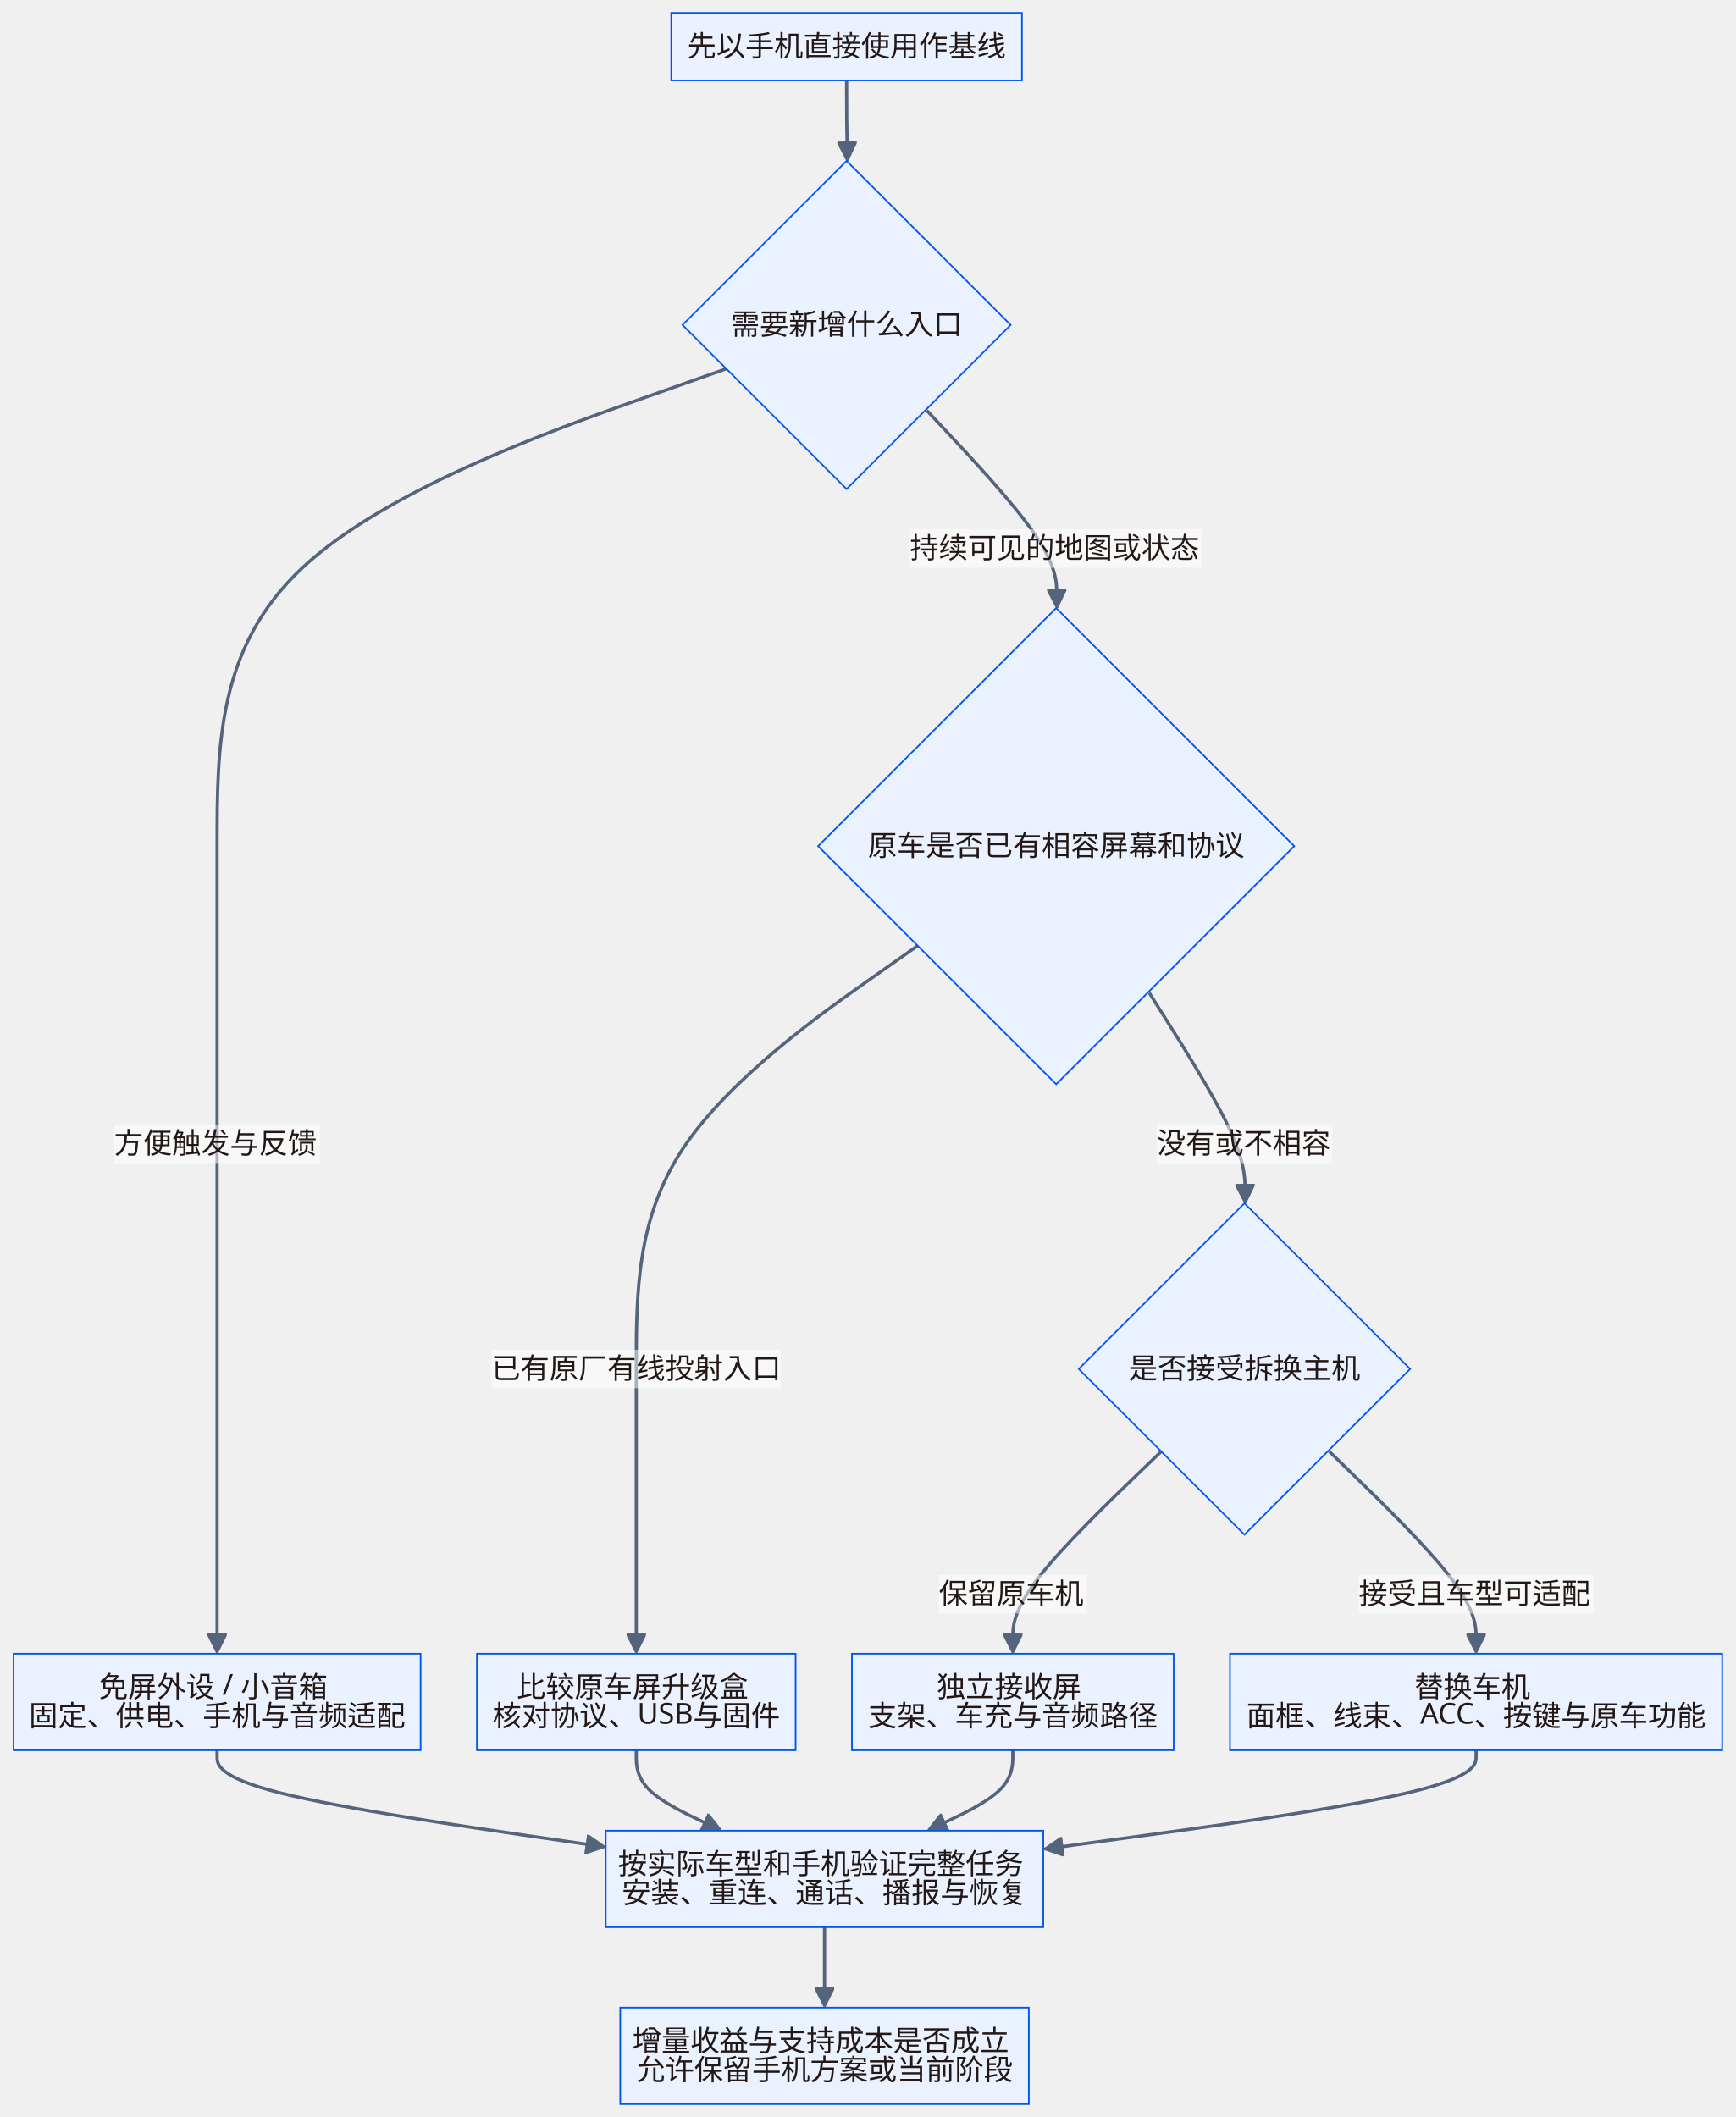
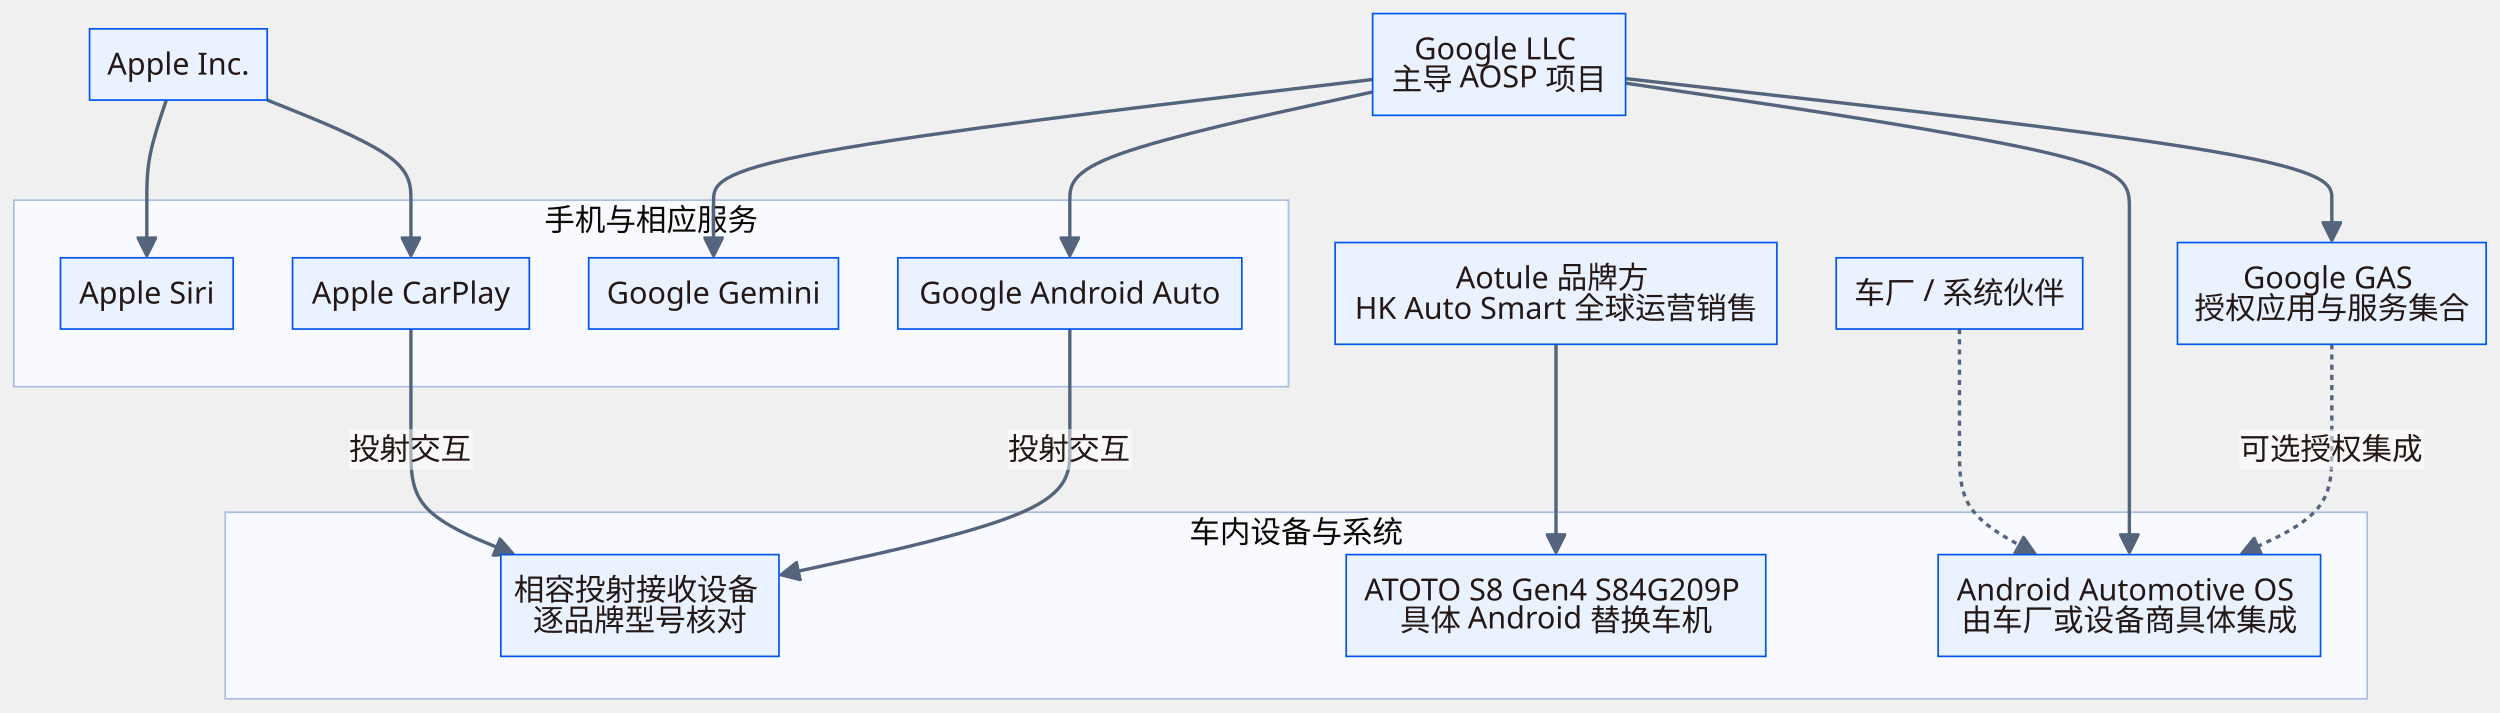
- <svg xmlns="http://www.w3.org/2000/svg" aria-roledescription="flowchart-v2" role="graphics-document document" viewBox="-8 -8 1078.105 1316" height="1316" width="1079" id="researchFigure3">
+ <svg xmlns="http://www.w3.org/2000/svg" aria-roledescription="flowchart-v2" role="graphics-document document" viewBox="-8 -8 1473.687 420" height="420" width="1474" id="researchFigure3">
  <style>#researchFigure3{font-family:Microsoft YaHei,PingFang SC,sans-serif;font-size:18px;fill:#231815;}#researchFigure3 .error-icon{fill:#F4F7FC;}#researchFigure3 .error-text{fill:#0b0803;stroke:#0b0803;}#researchFigure3 .edge-thickness-normal{stroke-width:2px;}#researchFigure3 .edge-thickness-thick{stroke-width:3.5px;}#researchFigure3 .edge-pattern-solid{stroke-dasharray:0;}#researchFigure3 .edge-pattern-dashed{stroke-dasharray:3;}#researchFigure3 .edge-pattern-dotted{stroke-dasharray:2;}#researchFigure3 .marker{fill:#53647C;stroke:#53647C;}#researchFigure3 .marker.cross{stroke:#53647C;}#researchFigure3 svg{font-family:Microsoft YaHei,PingFang SC,sans-serif;font-size:18px;}#researchFigure3 .label{font-family:Microsoft YaHei,PingFang SC,sans-serif;color:#231815;}#researchFigure3 .cluster-label text{fill:#0b0803;}#researchFigure3 .cluster-label span,#researchFigure3 p{color:#0b0803;}#researchFigure3 .label text,#researchFigure3 span,#researchFigure3 p{fill:#231815;color:#231815;}#researchFigure3 .node rect,#researchFigure3 .node circle,#researchFigure3 .node ellipse,#researchFigure3 .node polygon,#researchFigure3 .node path{fill:#EAF1FF;stroke:#0056EE;stroke-width:1px;}#researchFigure3 .flowchart-label text{text-anchor:middle;}#researchFigure3 .node .katex path{fill:#000;stroke:#000;stroke-width:1px;}#researchFigure3 .node .label{text-align:center;}#researchFigure3 .node.clickable{cursor:pointer;}#researchFigure3 .arrowheadPath{fill:#0b0b0b;}#researchFigure3 .edgePath .path{stroke:#53647C;stroke-width:2.0px;}#researchFigure3 .flowchart-link{stroke:#53647C;fill:none;}#researchFigure3 .edgeLabel{background-color:#FFFFFF;text-align:center;}#researchFigure3 .edgeLabel rect{opacity:0.5;background-color:#FFFFFF;fill:#FFFFFF;}#researchFigure3 .labelBkg{background-color:rgba(255, 255, 255, 0.5);}#researchFigure3 .cluster rect{fill:#F8FAFF;stroke:#AABDE0;stroke-width:1px;}#researchFigure3 .cluster text{fill:#0b0803;}#researchFigure3 .cluster span,#researchFigure3 p{color:#0b0803;}#researchFigure3 div.mermaidTooltip{position:absolute;text-align:center;max-width:200px;padding:2px;font-family:Microsoft YaHei,PingFang SC,sans-serif;font-size:12px;background:#F4F7FC;border:1px solid hsl(217.5, 17.143%, 87.255%);border-radius:2px;pointer-events:none;z-index:100;}#researchFigure3 .flowchartTitleText{text-anchor:middle;font-size:18px;fill:#231815;}#researchFigure3 :root{--mermaid-font-family:Microsoft YaHei,PingFang SC,sans-serif;}</style>
  <g>
    <marker orient="auto" markerHeight="12" markerWidth="12" markerUnits="userSpaceOnUse" refY="5" refX="6" viewBox="0 0 10 10" class="marker flowchart" id="researchFigure3_flowchart-pointEnd">
      <path style="stroke-width: 1; stroke-dasharray: 1, 0;" class="arrowMarkerPath" d="M 0 0 L 10 5 L 0 10 z" />
    </marker>
    <marker orient="auto" markerHeight="12" markerWidth="12" markerUnits="userSpaceOnUse" refY="5" refX="4.5" viewBox="0 0 10 10" class="marker flowchart" id="researchFigure3_flowchart-pointStart">
      <path style="stroke-width: 1; stroke-dasharray: 1, 0;" class="arrowMarkerPath" d="M 0 5 L 10 10 L 10 0 z" />
    </marker>
    <marker orient="auto" markerHeight="11" markerWidth="11" markerUnits="userSpaceOnUse" refY="5" refX="11" viewBox="0 0 10 10" class="marker flowchart" id="researchFigure3_flowchart-circleEnd">
      <circle style="stroke-width: 1; stroke-dasharray: 1, 0;" class="arrowMarkerPath" r="5" cy="5" cx="5" />
    </marker>
    <marker orient="auto" markerHeight="11" markerWidth="11" markerUnits="userSpaceOnUse" refY="5" refX="-1" viewBox="0 0 10 10" class="marker flowchart" id="researchFigure3_flowchart-circleStart">
      <circle style="stroke-width: 1; stroke-dasharray: 1, 0;" class="arrowMarkerPath" r="5" cy="5" cx="5" />
    </marker>
    <marker orient="auto" markerHeight="11" markerWidth="11" markerUnits="userSpaceOnUse" refY="5.2" refX="12" viewBox="0 0 11 11" class="marker cross flowchart" id="researchFigure3_flowchart-crossEnd">
      <path style="stroke-width: 2; stroke-dasharray: 1, 0;" class="arrowMarkerPath" d="M 1,1 l 9,9 M 10,1 l -9,9" />
    </marker>
    <marker orient="auto" markerHeight="11" markerWidth="11" markerUnits="userSpaceOnUse" refY="5.2" refX="-1" viewBox="0 0 11 11" class="marker cross flowchart" id="researchFigure3_flowchart-crossStart">
      <path style="stroke-width: 2; stroke-dasharray: 1, 0;" class="arrowMarkerPath" d="M 1,1 l 9,9 M 10,1 l -9,9" />
    </marker>
    <g class="root">
-       <g class="clusters" />
+       <g class="clusters">
+         <g id="CAR" class="cluster default flowchart-label">
+           <rect height="110" width="1262.925" y="294" x="124.629" ry="0" rx="0" style="" />
+           <g transform="translate(756.0913, 294)" class="cluster-label">
+             <text style="">
+               <tspan class="row" x="0" dy="1em" xml:space="preserve">车内设备与系统</tspan>
+             </text>
+           </g>
+         </g>
+         <g id="PHONE" class="cluster default flowchart-label">
+           <rect height="110" width="751.539" y="110" x="0" ry="0" rx="0" style="" />
+           <g transform="translate(375.7695, 110)" class="cluster-label">
+             <text style="">
+               <tspan class="row" x="0" dy="1em" xml:space="preserve">手机与相应服务</tspan>
+             </text>
+           </g>
+         </g>
+       </g>
      <g class="edgePaths">
-         <path marker-end="url(#researchFigure3_flowchart-pointEnd)" style="fill:none;" class="edge-thickness-normal edge-pattern-solid flowchart-link LS-START LE-NEED" id="L-START-NEED-0" d="M517.807,42L517.807,46.167C517.807,50.333,517.807,58.667,517.873,66.2C517.939,73.734,518.071,80.467,518.137,83.834L518.203,87.201" />
-         <path marker-end="url(#researchFigure3_flowchart-pointEnd)" style="fill:none;" class="edge-thickness-normal edge-pattern-solid flowchart-link LS-NEED LE-VOICE" id="L-NEED-VOICE-0" d="M443.042,221.235L390.285,239.863C337.528,258.49,232.014,295.745,179.257,345.206C126.5,394.667,126.5,456.333,126.5,518C126.5,579.667,126.5,641.333,126.5,695.5C126.5,749.667,126.5,796.333,126.5,843C126.5,889.667,126.5,936.333,126.5,964.95C126.5,993.567,126.5,1004.133,126.5,1009.417L126.5,1014.7" />
-         <path marker-end="url(#researchFigure3_flowchart-pointEnd)" style="fill:none;" class="edge-thickness-normal edge-pattern-solid flowchart-link LS-NEED LE-SCREEN" id="L-NEED-SCREEN-0" d="M567.655,247.151L581.06,261.46C594.466,275.768,621.276,304.384,634.753,324.059C648.23,343.733,648.373,354.467,648.445,359.834L648.516,365.2" />
-         <path marker-end="url(#researchFigure3_flowchart-pointEnd)" style="fill:none;" class="edge-thickness-normal edge-pattern-solid flowchart-link LS-SCREEN LE-BOX" id="L-SCREEN-BOX-0" d="M561.973,579.887L532.821,600.405C503.669,620.924,445.365,661.962,416.213,705.814C387.061,749.667,387.061,796.333,387.061,843C387.061,889.667,387.061,936.333,387.061,964.95C387.061,993.567,387.061,1004.133,387.061,1009.417L387.061,1014.7" />
-         <path marker-end="url(#researchFigure3_flowchart-pointEnd)" style="fill:none;" class="edge-thickness-normal edge-pattern-solid flowchart-link LS-SCREEN LE-INSTALL" id="L-SCREEN-INSTALL-0" d="M705.934,609.153L715.798,624.794C725.662,640.435,745.389,671.718,755.325,692.726C765.26,713.733,765.403,724.467,765.475,729.834L765.547,735.2" />
-         <path marker-end="url(#researchFigure3_flowchart-pointEnd)" style="fill:none;" class="edge-thickness-normal edge-pattern-solid flowchart-link LS-INSTALL LE-PORTABLE" id="L-INSTALL-PORTABLE-0" d="M713.393,894.275L698.014,909.063C682.635,923.85,651.878,953.425,636.5,973.496C621.121,993.567,621.121,1004.133,621.121,1009.417L621.121,1014.7" />
-         <path marker-end="url(#researchFigure3_flowchart-pointEnd)" style="fill:none;" class="edge-thickness-normal edge-pattern-solid flowchart-link LS-INSTALL LE-HEADUNIT" id="L-INSTALL-HEADUNIT-0" d="M817.842,894.275L833.054,909.063C848.266,923.85,878.689,953.425,893.901,973.496C909.113,993.567,909.113,1004.133,909.113,1009.417L909.113,1014.7" />
-         <path marker-end="url(#researchFigure3_flowchart-pointEnd)" style="fill:none;" class="edge-thickness-normal edge-pattern-solid flowchart-link LS-VOICE LE-VALIDATE" id="L-VOICE-VALIDATE-0" d="M126.5,1080L126.5,1084.167C126.5,1088.333,126.5,1096.667,165.891,1106.571C205.282,1116.475,284.064,1127.951,323.455,1133.689L362.846,1139.426" />
-         <path marker-end="url(#researchFigure3_flowchart-pointEnd)" style="fill:none;" class="edge-thickness-normal edge-pattern-solid flowchart-link LS-BOX LE-VALIDATE" id="L-BOX-VALIDATE-0" d="M387.061,1080L387.061,1084.167C387.061,1088.333,387.061,1096.667,395.127,1104.624C403.194,1112.582,419.326,1120.164,427.393,1123.955L435.459,1127.746" />
-         <path marker-end="url(#researchFigure3_flowchart-pointEnd)" style="fill:none;" class="edge-thickness-normal edge-pattern-solid flowchart-link LS-PORTABLE LE-VALIDATE" id="L-PORTABLE-VALIDATE-0" d="M621.121,1080L621.121,1084.167C621.121,1088.333,621.121,1096.667,613.055,1104.624C604.988,1112.582,588.855,1120.164,580.789,1123.955L572.722,1127.746" />
-         <path marker-end="url(#researchFigure3_flowchart-pointEnd)" style="fill:none;" class="edge-thickness-normal edge-pattern-solid flowchart-link LS-HEADUNIT LE-VALIDATE" id="L-HEADUNIT-VALIDATE-0" d="M909.113,1080L909.113,1084.167C909.113,1088.333,909.113,1096.667,865.152,1106.803C821.19,1116.94,733.266,1128.879,689.304,1134.849L645.343,1140.819" />
-         <path marker-end="url(#researchFigure3_flowchart-pointEnd)" style="fill:none;" class="edge-thickness-normal edge-pattern-solid flowchart-link LS-VALIDATE LE-DECIDE" id="L-VALIDATE-DECIDE-0" d="M504.091,1190L504.091,1194.167C504.091,1198.333,504.091,1206.667,504.091,1214.117C504.091,1221.567,504.091,1228.133,504.091,1231.417L504.091,1234.7" />
+         <path marker-end="url(#researchFigure3_flowchart-pointEnd)" style="fill:none;" class="edge-thickness-normal edge-pattern-solid flowchart-link LS-APPLE LE-SIRI" id="L-APPLE-SIRI-0" d="M89.917,51L88,56.667C86.083,62.333,82.248,73.667,80.331,83.5C78.414,93.333,78.414,101.667,78.414,110.617C78.414,119.567,78.414,129.133,78.414,133.917L78.414,138.7" />
+         <path marker-end="url(#researchFigure3_flowchart-pointEnd)" style="fill:none;" class="edge-thickness-normal edge-pattern-solid flowchart-link LS-APPLE LE-CP" id="L-APPLE-CP-0" d="M149.372,51L163.498,56.667C177.624,62.333,205.876,73.667,220.003,83.5C234.129,93.333,234.129,101.667,234.129,110.617C234.129,119.567,234.129,129.133,234.129,133.917L234.129,138.7" />
+         <path marker-end="url(#researchFigure3_flowchart-pointEnd)" style="fill:none;" class="edge-thickness-normal edge-pattern-solid flowchart-link LS-GOOGLE LE-GEMINI" id="L-GOOGLE-GEMINI-0" d="M801.148,38.855L736.384,46.546C671.619,54.237,542.091,69.618,477.327,81.476C412.563,93.333,412.563,101.667,412.563,110.617C412.563,119.567,412.563,129.133,412.563,133.917L412.563,138.7" />
+         <path marker-end="url(#researchFigure3_flowchart-pointEnd)" style="fill:none;" class="edge-thickness-normal edge-pattern-solid flowchart-link LS-GOOGLE LE-AA" id="L-GOOGLE-AA-0" d="M801.148,46.204L771.393,52.67C741.638,59.136,682.127,72.068,652.372,82.701C622.617,93.333,622.617,101.667,622.617,110.617C622.617,119.567,622.617,129.133,622.617,133.917L622.617,138.7" />
+         <path marker-end="url(#researchFigure3_flowchart-pointEnd)" style="fill:none;" class="edge-thickness-normal edge-pattern-solid flowchart-link LS-GOOGLE LE-AAOS" id="L-GOOGLE-AAOS-0" d="M950.289,41.037L999.794,48.364C1049.299,55.691,1148.309,70.346,1197.814,81.84C1247.319,93.333,1247.319,101.667,1247.319,115C1247.319,128.333,1247.319,146.667,1247.319,165C1247.319,183.333,1247.319,201.667,1247.319,217C1247.319,232.333,1247.319,244.667,1247.319,257C1247.319,269.333,1247.319,281.667,1247.319,291.117C1247.319,300.567,1247.319,307.133,1247.319,310.417L1247.319,313.7" />
+         <path marker-end="url(#researchFigure3_flowchart-pointEnd)" style="fill:none;" class="edge-thickness-normal edge-pattern-solid flowchart-link LS-GOOGLE LE-GAS" id="L-GOOGLE-GAS-0" d="M950.289,38.354L1019.688,46.128C1089.088,53.902,1227.887,69.451,1297.287,81.392C1366.687,93.333,1366.687,101.667,1366.687,109.117C1366.687,116.567,1366.687,123.133,1366.687,126.417L1366.687,129.7" />
+         <path marker-end="url(#researchFigure3_flowchart-pointEnd)" style="fill:none;stroke-width:2px;stroke-dasharray:3;" class="edge-thickness-normal edge-pattern-dotted flowchart-link LS-GAS LE-AAOS" id="L-GAS-AAOS-0" d="M1366.687,195L1366.687,199.167C1366.687,203.333,1366.687,211.667,1366.687,222C1366.687,232.333,1366.687,244.667,1366.687,257C1366.687,269.333,1366.687,281.667,1358.446,291.63C1350.205,301.594,1333.724,309.188,1325.483,312.985L1317.242,316.782" />
+         <path marker-end="url(#researchFigure3_flowchart-pointEnd)" style="fill:none;stroke-width:2px;stroke-dasharray:3;" class="edge-thickness-normal edge-pattern-dotted flowchart-link LS-OEM LE-AAOS" id="L-OEM-AAOS-0" d="M1147.148,186L1147.148,191.667C1147.148,197.333,1147.148,208.667,1147.148,220.5C1147.148,232.333,1147.148,244.667,1147.148,257C1147.148,269.333,1147.148,281.667,1153.962,291.575C1160.777,301.483,1174.406,308.966,1181.22,312.708L1188.035,316.449" />
+         <path marker-end="url(#researchFigure3_flowchart-pointEnd)" style="fill:none;" class="edge-thickness-normal edge-pattern-solid flowchart-link LS-CP LE-SCREEN" id="L-CP-SCREEN-0" d="M234.129,186L234.129,191.667C234.129,197.333,234.129,208.667,234.129,220.5C234.129,232.333,234.129,244.667,234.129,257C234.129,269.333,234.129,281.667,243.538,291.667C252.946,301.667,271.764,309.334,281.173,313.167L290.582,317" />
+         <path marker-end="url(#researchFigure3_flowchart-pointEnd)" style="fill:none;" class="edge-thickness-normal edge-pattern-solid flowchart-link LS-AA LE-SCREEN" id="L-AA-SCREEN-0" d="M622.617,186L622.617,191.667C622.617,197.333,622.617,208.667,622.617,220.5C622.617,232.333,622.617,244.667,622.617,257C622.617,269.333,622.617,281.667,594.898,293.847C567.179,306.028,511.741,318.057,484.022,324.071L456.303,330.085" />
+         <path marker-end="url(#researchFigure3_flowchart-pointEnd)" style="fill:none;" class="edge-thickness-normal edge-pattern-solid flowchart-link LS-AOTULE LE-ATOTO" id="L-AOTULE-ATOTO-0" d="M909.258,195L909.258,199.167C909.258,203.333,909.258,211.667,909.258,222C909.258,232.333,909.258,244.667,909.258,257C909.258,269.333,909.258,281.667,909.258,291.117C909.258,300.567,909.258,307.133,909.258,310.417L909.258,313.7" />
      </g>
      <g class="edgeLabels">
        <g class="edgeLabel">
          <g transform="translate(0, 0)" class="label">
            <rect height="0" width="0" ry="0" rx="0" />
            <text style="">
              <tspan class="row" x="0" dy="1em" xml:space="preserve" />
            </text>
          </g>
        </g>
-         <g transform="translate(126.5, 703)" class="edgeLabel">
-           <g transform="translate(-64, -12)" class="label">
-             <rect height="24" width="127.941" ry="0" rx="0" />
-             <text style="">
-               <tspan class="row" x="0" dy="1em" xml:space="preserve">方便触发与反馈</tspan>
-             </text>
-           </g>
-         </g>
-         <g transform="translate(648.0869, 333)" class="edgeLabel">
-           <g transform="translate(-91, -12)" class="label">
-             <rect height="24" width="181.912" ry="0" rx="0" />
-             <text style="">
-               <tspan class="row" x="0" dy="1em" xml:space="preserve">持续可见的地图或状态</tspan>
-             </text>
-           </g>
-         </g>
-         <g transform="translate(387.0605, 843)" class="edgeLabel">
-           <g transform="translate(-90, -12)" class="label">
-             <rect height="24" width="179.908" ry="0" rx="0" />
-             <text style="">
-               <tspan class="row" x="0" dy="1em" xml:space="preserve">已有原厂有线投射入口</tspan>
-             </text>
-           </g>
-         </g>
-         <g transform="translate(765.1172, 703)" class="edgeLabel">
+         <g class="edgeLabel">
+           <g transform="translate(0, 0)" class="label">
+             <rect height="0" width="0" ry="0" rx="0" />
+             <text style="">
+               <tspan class="row" x="0" dy="1em" xml:space="preserve" />
+             </text>
+           </g>
+         </g>
+         <g class="edgeLabel">
+           <g transform="translate(0, 0)" class="label">
+             <rect height="0" width="0" ry="0" rx="0" />
+             <text style="">
+               <tspan class="row" x="0" dy="1em" xml:space="preserve" />
+             </text>
+           </g>
+         </g>
+         <g class="edgeLabel">
+           <g transform="translate(0, 0)" class="label">
+             <rect height="0" width="0" ry="0" rx="0" />
+             <text style="">
+               <tspan class="row" x="0" dy="1em" xml:space="preserve" />
+             </text>
+           </g>
+         </g>
+         <g class="edgeLabel">
+           <g transform="translate(0, 0)" class="label">
+             <rect height="0" width="0" ry="0" rx="0" />
+             <text style="">
+               <tspan class="row" x="0" dy="1em" xml:space="preserve" />
+             </text>
+           </g>
+         </g>
+         <g class="edgeLabel">
+           <g transform="translate(0, 0)" class="label">
+             <rect height="0" width="0" ry="0" rx="0" />
+             <text style="">
+               <tspan class="row" x="0" dy="1em" xml:space="preserve" />
+             </text>
+           </g>
+         </g>
+         <g transform="translate(1366.687, 257)" class="edgeLabel">
          <g transform="translate(-54.5, -12)" class="label">
-             <rect height="24" width="108.954" ry="0" rx="0" />
-             <text style="">
-               <tspan class="row" x="0" dy="1em" xml:space="preserve">没有或不相容</tspan>
-             </text>
-           </g>
-         </g>
-         <g transform="translate(621.1211, 983)" class="edgeLabel">
-           <g transform="translate(-46, -12)" class="label">
-             <rect height="24" width="91.961" ry="0" rx="0" />
-             <text style="">
-               <tspan class="row" x="0" dy="1em" xml:space="preserve">保留原车机</tspan>
-             </text>
-           </g>
-         </g>
-         <g transform="translate(909.1133, 983)" class="edgeLabel">
-           <g transform="translate(-73, -12)" class="label">
-             <rect height="24" width="145.932" ry="0" rx="0" />
-             <text style="">
-               <tspan class="row" x="0" dy="1em" xml:space="preserve">接受且车型可适配</tspan>
-             </text>
-           </g>
-         </g>
-         <g class="edgeLabel">
-           <g transform="translate(0, 0)" class="label">
-             <rect height="0" width="0" ry="0" rx="0" />
-             <text style="">
-               <tspan class="row" x="0" dy="1em" xml:space="preserve" />
-             </text>
-           </g>
-         </g>
-         <g class="edgeLabel">
-           <g transform="translate(0, 0)" class="label">
-             <rect height="0" width="0" ry="0" rx="0" />
-             <text style="">
-               <tspan class="row" x="0" dy="1em" xml:space="preserve" />
-             </text>
-           </g>
-         </g>
-         <g class="edgeLabel">
-           <g transform="translate(0, 0)" class="label">
-             <rect height="0" width="0" ry="0" rx="0" />
-             <text style="">
-               <tspan class="row" x="0" dy="1em" xml:space="preserve" />
-             </text>
-           </g>
-         </g>
-         <g class="edgeLabel">
-           <g transform="translate(0, 0)" class="label">
-             <rect height="0" width="0" ry="0" rx="0" />
-             <text style="">
-               <tspan class="row" x="0" dy="1em" xml:space="preserve" />
+             <rect height="24" width="108.951" ry="0" rx="0" />
+             <text style="">
+               <tspan class="row" x="0" dy="1em" xml:space="preserve">可选授权集成</tspan>
+             </text>
+           </g>
+         </g>
+         <g class="edgeLabel">
+           <g transform="translate(0, 0)" class="label">
+             <rect height="0" width="0" ry="0" rx="0" />
+             <text style="">
+               <tspan class="row" x="0" dy="1em" xml:space="preserve" />
+             </text>
+           </g>
+         </g>
+         <g transform="translate(234.1289, 257)" class="edgeLabel">
+           <g transform="translate(-36.5, -12)" class="label">
+             <rect height="24" width="72.971" ry="0" rx="0" />
+             <text style="">
+               <tspan class="row" x="0" dy="1em" xml:space="preserve">投射交互</tspan>
+             </text>
+           </g>
+         </g>
+         <g transform="translate(622.6172, 257)" class="edgeLabel">
+           <g transform="translate(-36.5, -12)" class="label">
+             <rect height="24" width="72.971" ry="0" rx="0" />
+             <text style="">
+               <tspan class="row" x="0" dy="1em" xml:space="preserve">投射交互</tspan>
            </text>
          </g>
        </g>
        <g class="edgeLabel">
          <g transform="translate(0, 0)" class="label">
            <rect height="0" width="0" ry="0" rx="0" />
            <text style="">
              <tspan class="row" x="0" dy="1em" xml:space="preserve" />
            </text>
          </g>
        </g>
      </g>
      <g class="nodes">
-         <g transform="translate(517.8066, 21)" data-id="START" data-node="true" id="flowchart-START-169" class="node default default flowchart-label">
-           <rect height="42" width="218" y="-21" x="-109" ry="0" rx="0" style="" class="basic label-container" />
-           <g transform="translate(0, -12)" style="" class="label">
-             <rect />
-             <text style="">
-               <tspan class="row" x="0" dy="1em" xml:space="preserve">先以手机直接使用作基线</tspan>
-             </text>
-           </g>
-         </g>
-         <g transform="translate(517.8066, 194)" data-id="NEED" data-node="true" id="flowchart-NEED-170" class="node default default flowchart-label">
-           <polygon style="" transform="translate(-102,102)" class="label-container" points="102,0 204,-102 102,-204 0,-102" />
-           <g transform="translate(0, -12)" style="" class="label">
-             <rect />
-             <text style="">
-               <tspan class="row" x="0" dy="1em" xml:space="preserve">需要新增什么入口</tspan>
-             </text>
-           </g>
-         </g>
-         <g transform="translate(126.5, 1050)" data-id="VOICE" data-node="true" id="flowchart-VOICE-172" class="node default default flowchart-label">
-           <rect height="60" width="253" y="-30" x="-126.5" ry="0" rx="0" style="" class="basic label-container" />
-           <g transform="translate(0, -21)" style="" class="label">
-             <rect />
-             <text style="">
-               <tspan class="row" x="0" dy="1em" xml:space="preserve">免屏外设 / 小音箱</tspan>
-               <tspan class="row" x="0" dy="1em" xml:space="preserve">固定、供电、手机与音频适配</tspan>
-             </text>
-           </g>
-         </g>
-         <g transform="translate(648.0869, 518)" data-id="SCREEN" data-node="true" id="flowchart-SCREEN-174" class="node default default flowchart-label">
-           <polygon style="" transform="translate(-148,148)" class="label-container" points="148,0 296,-148 148,-296 0,-148" />
-           <g transform="translate(0, -12)" style="" class="label">
-             <rect />
-             <text style="">
-               <tspan class="row" x="0" dy="1em" xml:space="preserve">原车是否已有相容屏幕和协议</tspan>
-             </text>
-           </g>
-         </g>
-         <g transform="translate(387.0605, 1050)" data-id="BOX" data-node="true" id="flowchart-BOX-176" class="node default default flowchart-label">
-           <rect height="60" width="198.121" y="-30" x="-99.061" ry="0" rx="0" style="" class="basic label-container" />
-           <g transform="translate(0, -21)" style="" class="label">
-             <rect />
-             <text style="">
-               <tspan class="row" x="0" dy="1em" xml:space="preserve">比较原车屏升级盒</tspan>
-               <tspan class="row" x="0" dy="1em" xml:space="preserve">核对协议、USB与固件</tspan>
-             </text>
-           </g>
-         </g>
-         <g transform="translate(765.1172, 843)" data-id="INSTALL" data-node="true" id="flowchart-INSTALL-178" class="node default default flowchart-label">
-           <polygon style="" transform="translate(-103,103)" class="label-container" points="103,0 206,-103 103,-206 0,-103" />
-           <g transform="translate(0, -12)" style="" class="label">
-             <rect />
-             <text style="">
-               <tspan class="row" x="0" dy="1em" xml:space="preserve">是否接受拆换主机</tspan>
-             </text>
-           </g>
-         </g>
-         <g transform="translate(621.1211, 1050)" data-id="PORTABLE" data-node="true" id="flowchart-PORTABLE-180" class="node default default flowchart-label">
-           <rect height="60" width="200" y="-30" x="-100" ry="0" rx="0" style="" class="basic label-container" />
-           <g transform="translate(0, -21)" style="" class="label">
-             <rect />
-             <text style="">
-               <tspan class="row" x="0" dy="1em" xml:space="preserve">独立接收屏</tspan>
-               <tspan class="row" x="0" dy="1em" xml:space="preserve">支架、车充与音频路径</tspan>
-             </text>
-           </g>
-         </g>
-         <g transform="translate(909.1133, 1050)" data-id="HEADUNIT" data-node="true" id="flowchart-HEADUNIT-182" class="node default default flowchart-label">
-           <rect height="60" width="305.984" y="-30" x="-152.992" ry="0" rx="0" style="" class="basic label-container" />
-           <g transform="translate(0, -21)" style="" class="label">
-             <rect />
-             <text style="">
-               <tspan class="row" x="0" dy="1em" xml:space="preserve">替换车机</tspan>
-               <tspan class="row" x="0" dy="1em" xml:space="preserve">面框、线束、ACC、按键与原车功能</tspan>
-             </text>
-           </g>
-         </g>
-         <g transform="translate(504.0908, 1160)" data-id="VALIDATE" data-node="true" id="flowchart-VALIDATE-184" class="node default default flowchart-label">
-           <rect height="60" width="272" y="-30" x="-136" ry="0" rx="0" style="" class="basic label-container" />
-           <g transform="translate(0, -21)" style="" class="label">
-             <rect />
-             <text style="">
-               <tspan class="row" x="0" dy="1em" xml:space="preserve">按实际车型和手机验证完整任务</tspan>
-               <tspan class="row" x="0" dy="1em" xml:space="preserve">安装、重连、通话、播报与恢复</tspan>
-             </text>
-           </g>
-         </g>
-         <g transform="translate(504.0908, 1270)" data-id="DECIDE" data-node="true" id="flowchart-DECIDE-192" class="node default default flowchart-label">
-           <rect height="60" width="254" y="-30" x="-127" ry="0" rx="0" style="" class="basic label-container" />
-           <g transform="translate(0, -21)" style="" class="label">
-             <rect />
-             <text style="">
-               <tspan class="row" x="0" dy="1em" xml:space="preserve">增量收益与支持成本是否成立</tspan>
-               <tspan class="row" x="0" dy="1em" xml:space="preserve">允许保留手机方案或当前阶段</tspan>
+         <g transform="translate(369.123, 349)" data-id="SCREEN" data-node="true" id="flowchart-SCREEN-108" class="node default default flowchart-label">
+           <rect height="60" width="164" y="-30" x="-82" ry="0" rx="0" style="" class="basic label-container" />
+           <g transform="translate(0, -21)" style="" class="label">
+             <rect />
+             <text style="">
+               <tspan class="row" x="0" dy="1em" xml:space="preserve">相容投射接收设备</tspan>
+               <tspan class="row" x="0" dy="1em" xml:space="preserve">逐品牌型号核对</tspan>
+             </text>
+           </g>
+         </g>
+         <g transform="translate(1247.319, 349)" data-id="AAOS" data-node="true" id="flowchart-AAOS-109" class="node default default flowchart-label">
+           <rect height="60" width="225.469" y="-30" x="-112.734" ry="0" rx="0" style="" class="basic label-container" />
+           <g transform="translate(0, -21)" style="" class="label">
+             <rect />
+             <text style="">
+               <tspan class="row" x="0" dy="1em" xml:space="preserve">Android Automotive OS</tspan>
+               <tspan class="row" x="0" dy="1em" xml:space="preserve">由车厂或设备商具体集成</tspan>
+             </text>
+           </g>
+         </g>
+         <g transform="translate(909.2578, 349)" data-id="ATOTO" data-node="true" id="flowchart-ATOTO-110" class="node default default flowchart-label">
+           <rect height="60" width="247.375" y="-30" x="-123.688" ry="0" rx="0" style="" class="basic label-container" />
+           <g transform="translate(0, -21)" style="" class="label">
+             <rect />
+             <text style="">
+               <tspan class="row" x="0" dy="1em" xml:space="preserve">ATOTO S8 Gen4 S84G209P</tspan>
+               <tspan class="row" x="0" dy="1em" xml:space="preserve">具体 Android 替换车机</tspan>
+             </text>
+           </g>
+         </g>
+         <g transform="translate(78.41406, 165)" data-id="SIRI" data-node="true" id="flowchart-SIRI-104" class="node default default flowchart-label">
+           <rect height="42" width="101.828" y="-21" x="-50.914" ry="0" rx="0" style="" class="basic label-container" />
+           <g transform="translate(0, -12)" style="" class="label">
+             <rect />
+             <text style="">
+               <tspan class="row" x="0" dy="1em" xml:space="preserve">Apple Siri</tspan>
+             </text>
+           </g>
+         </g>
+         <g transform="translate(412.5625, 165)" data-id="GEMINI" data-node="true" id="flowchart-GEMINI-105" class="node default default flowchart-label">
+           <rect height="42" width="147.266" y="-21" x="-73.633" ry="0" rx="0" style="" class="basic label-container" />
+           <g transform="translate(0, -12)" style="" class="label">
+             <rect />
+             <text style="">
+               <tspan class="row" x="0" dy="1em" xml:space="preserve">Google Gemini</tspan>
+             </text>
+           </g>
+         </g>
+         <g transform="translate(234.1289, 165)" data-id="CP" data-node="true" id="flowchart-CP-106" class="node default default flowchart-label">
+           <rect height="42" width="139.602" y="-21" x="-69.801" ry="0" rx="0" style="" class="basic label-container" />
+           <g transform="translate(0, -12)" style="" class="label">
+             <rect />
+             <text style="">
+               <tspan class="row" x="0" dy="1em" xml:space="preserve">Apple CarPlay</tspan>
+             </text>
+           </g>
+         </g>
+         <g transform="translate(622.6172, 165)" data-id="AA" data-node="true" id="flowchart-AA-107" class="node default default flowchart-label">
+           <rect height="42" width="202.844" y="-21" x="-101.422" ry="0" rx="0" style="" class="basic label-container" />
+           <g transform="translate(0, -12)" style="" class="label">
+             <rect />
+             <text style="">
+               <tspan class="row" x="0" dy="1em" xml:space="preserve">Google Android Auto</tspan>
+             </text>
+           </g>
+         </g>
+         <g transform="translate(97.02148, 30)" data-id="APPLE" data-node="true" id="flowchart-APPLE-101" class="node default default flowchart-label">
+           <rect height="42" width="104.734" y="-21" x="-52.367" ry="0" rx="0" style="" class="basic label-container" />
+           <g transform="translate(0, -12)" style="" class="label">
+             <rect />
+             <text style="">
+               <tspan class="row" x="0" dy="1em" xml:space="preserve">Apple Inc.</tspan>
+             </text>
+           </g>
+         </g>
+         <g transform="translate(875.7183, 30)" data-id="GOOGLE" data-node="true" id="flowchart-GOOGLE-102" class="node default default flowchart-label">
+           <rect height="60" width="149.141" y="-30" x="-74.57" ry="0" rx="0" style="" class="basic label-container" />
+           <g transform="translate(0, -21)" style="" class="label">
+             <rect />
+             <text style="">
+               <tspan class="row" x="0" dy="1em" xml:space="preserve">Google LLC</tspan>
+               <tspan class="row" x="0" dy="1em" xml:space="preserve">主导 AOSP 项目</tspan>
+             </text>
+           </g>
+         </g>
+         <g transform="translate(909.2578, 165)" data-id="AOTULE" data-node="true" id="flowchart-AOTULE-103" class="node default default flowchart-label">
+           <rect height="60" width="260.438" y="-30" x="-130.219" ry="0" rx="0" style="" class="basic label-container" />
+           <g transform="translate(0, -21)" style="" class="label">
+             <rect />
+             <text style="">
+               <tspan class="row" x="0" dy="1em" xml:space="preserve">Aotule 品牌方</tspan>
+               <tspan class="row" x="0" dy="1em" xml:space="preserve">HK Auto Smart 全球运营销售</tspan>
+             </text>
+           </g>
+         </g>
+         <g transform="translate(1366.687, 165)" data-id="GAS" data-node="true" id="flowchart-GAS-111" class="node default default flowchart-label">
+           <rect height="60" width="182" y="-30" x="-91" ry="0" rx="0" style="" class="basic label-container" />
+           <g transform="translate(0, -21)" style="" class="label">
+             <rect />
+             <text style="">
+               <tspan class="row" x="0" dy="1em" xml:space="preserve">Google GAS</tspan>
+               <tspan class="row" x="0" dy="1em" xml:space="preserve">授权应用与服务集合</tspan>
+             </text>
+           </g>
+         </g>
+         <g transform="translate(1147.148, 165)" data-id="OEM" data-node="true" id="flowchart-OEM-112" class="node default default flowchart-label">
+           <rect height="42" width="145.343" y="-21" x="-72.671" ry="0" rx="0" style="" class="basic label-container" />
+           <g transform="translate(0, -12)" style="" class="label">
+             <rect />
+             <text style="">
+               <tspan class="row" x="0" dy="1em" xml:space="preserve">车厂 / 系统伙伴</tspan>
            </text>
          </g>
        </g>
      </g>
    </g>
  </g>
</svg>
